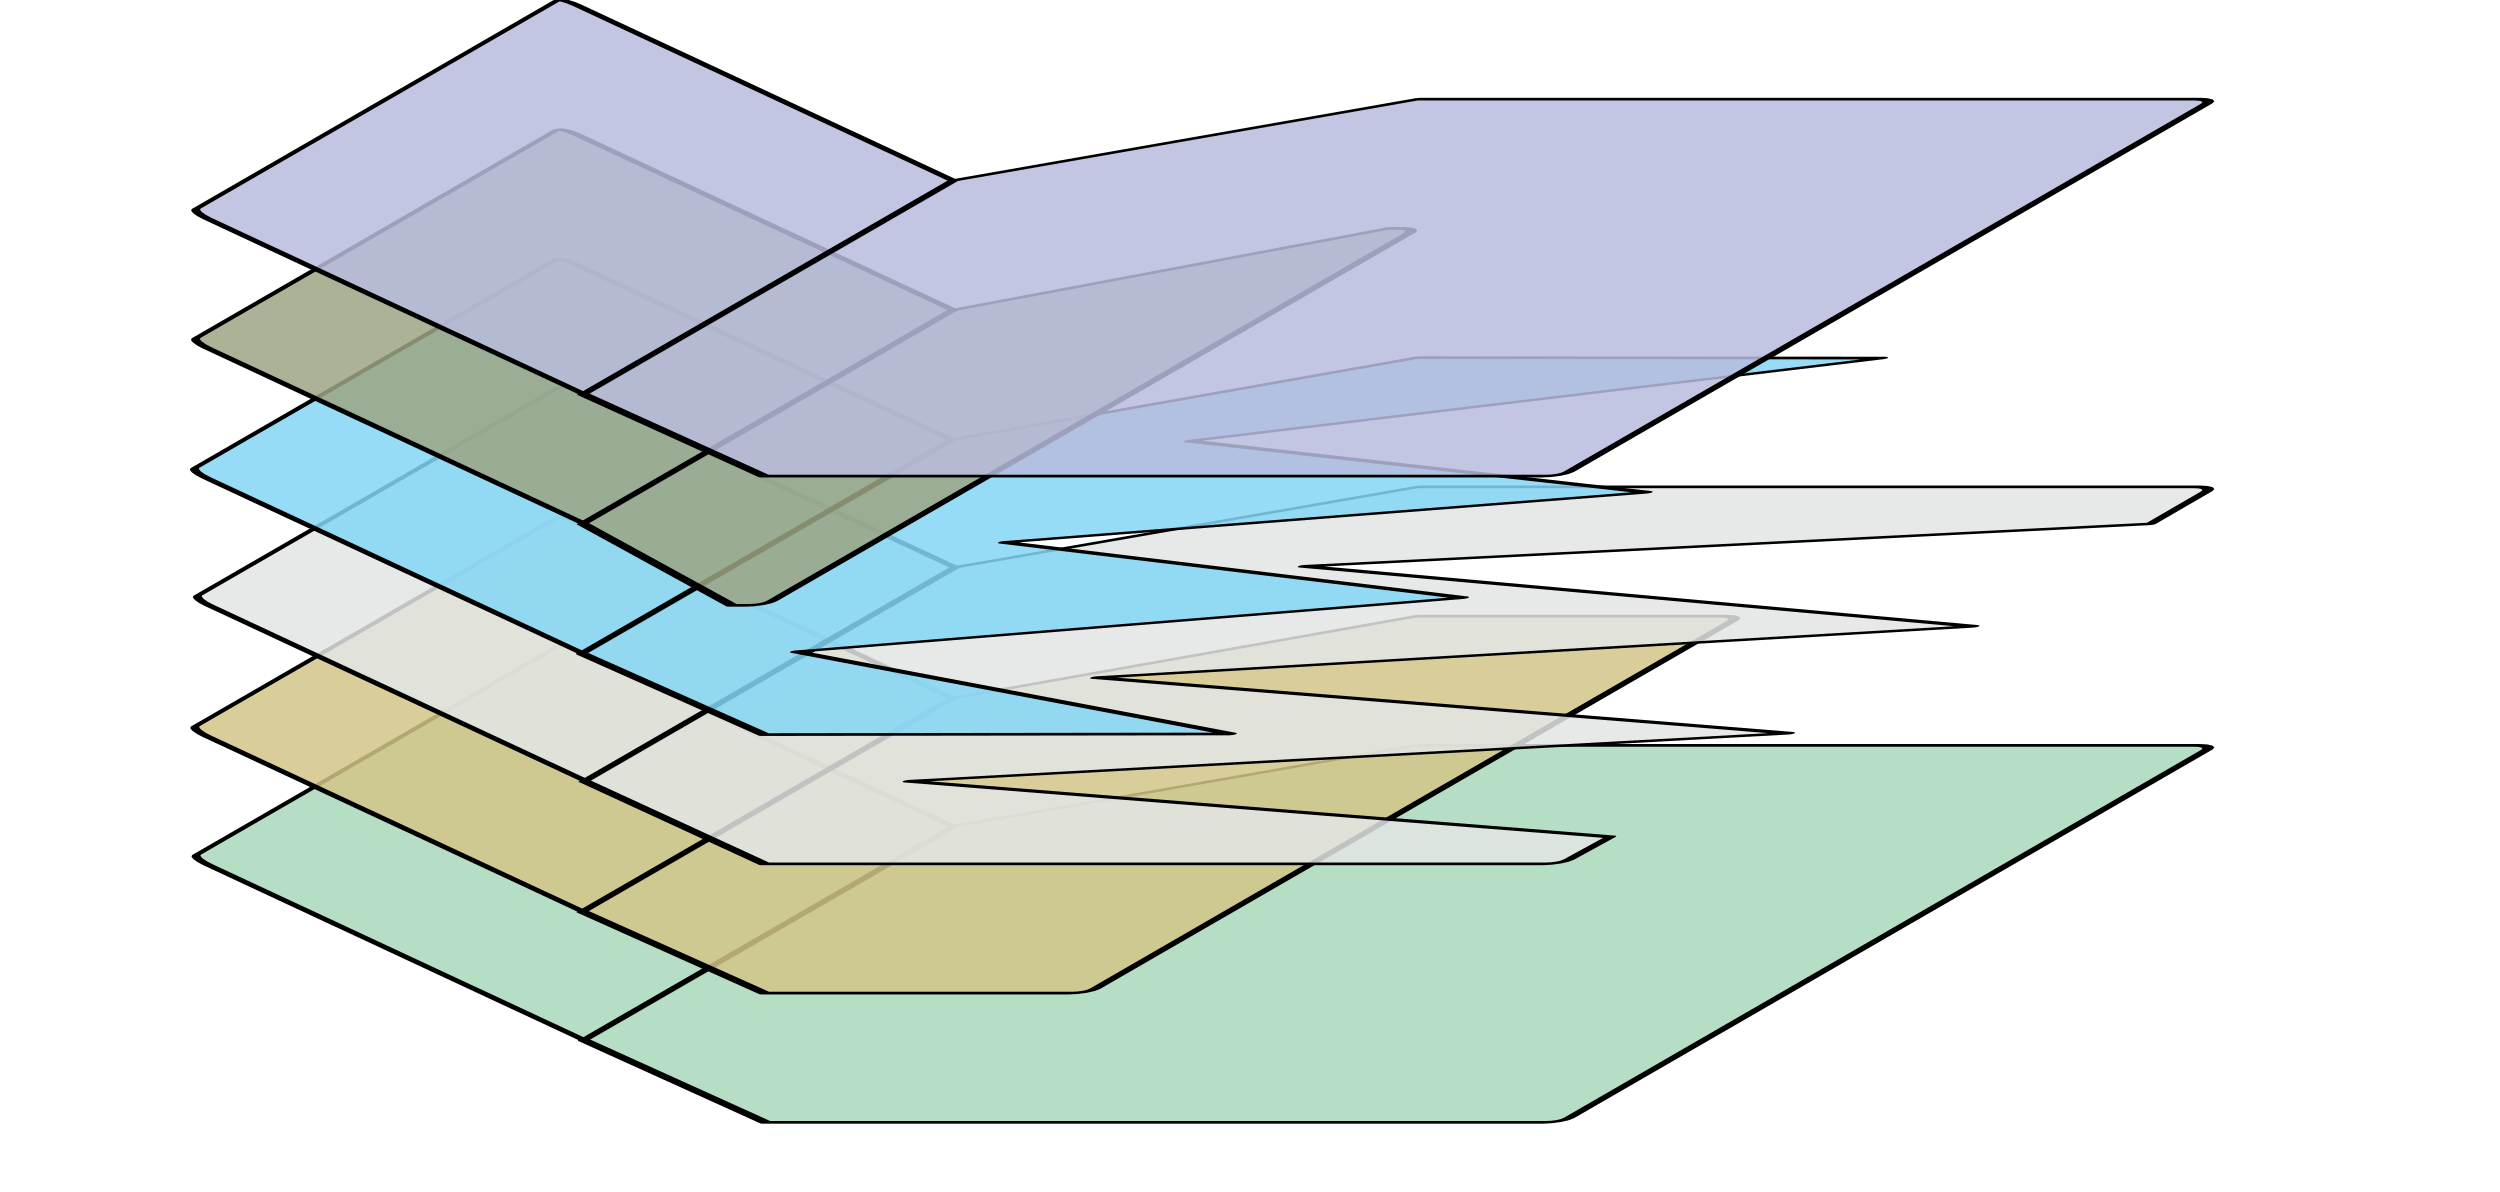
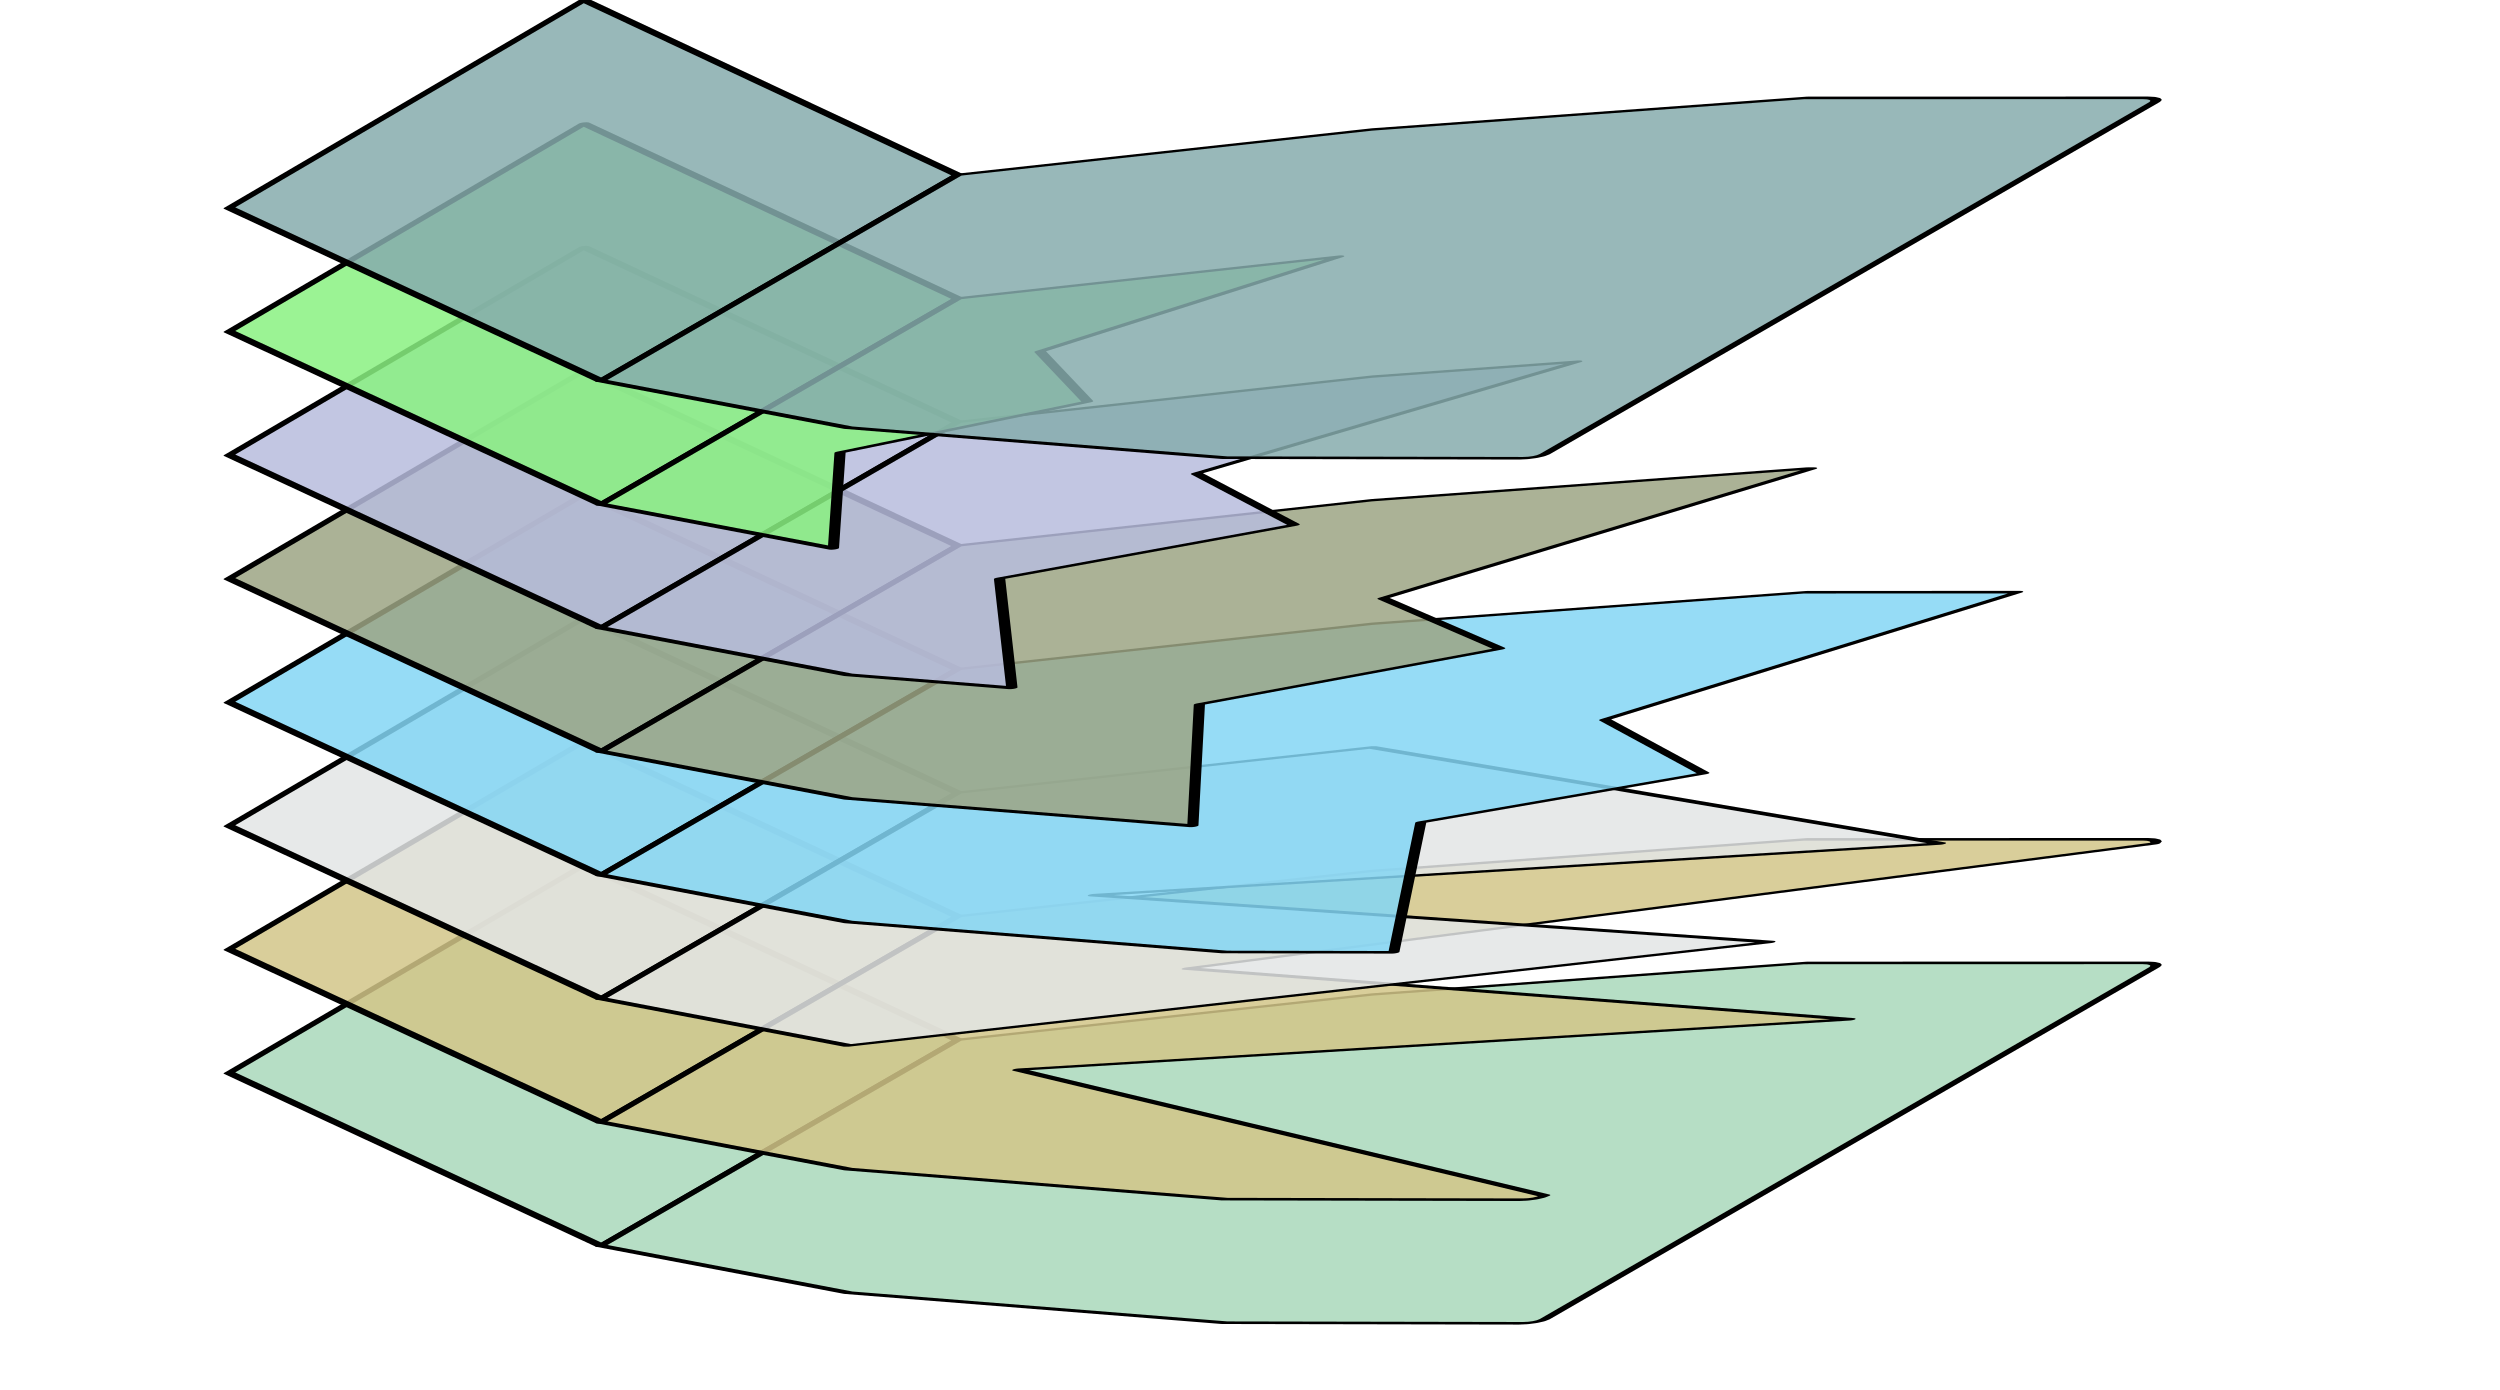
- <svg xmlns="http://www.w3.org/2000/svg" width="1160.548" height="553.014" viewBox="0 0 1160.548 553.014" version="1.1">
-   <g transform="matrix(1, 0, 0.433, -0.25, 4.8235, 521.0143)" data-layer="L1" data-index="1">
-     <path d="M201.005,151.873 L201.005,548.099 L-115.479,874.661 L-120.525,879.523 L-124.803,882.956 L-127.662,884.436 L-128.666,883.739 L-128.666,496.569 L-127.662,493.8 L-124.803,489.382 L-120.525,483.986 L-115.479,478.434 Z" fill="#a9d8bb" stroke="#000000" stroke-width="3.773" fill-opacity="0.85" stroke-linejoin="round" data-layer="L1" data-role="footpocket" data-join-x="200" id="path1" data-footpocket-angle="-25" />
-     <path d="M350.566,0 L712,0 L715.062,0.609 L717.657,2.343 L719.391,4.939 L720,8 L720,692 L719.391,695.062 L717.657,697.657 L715.062,699.391 L712,700 L349.533,700 L200,549.736 L200,152.799 Z" fill="#a9d8bb" stroke="#000000" stroke-width="5" fill-opacity="0.85" stroke-linejoin="round" data-layer="L1" data-role="blade" id="path2" />
+ <svg xmlns="http://www.w3.org/2000/svg" width="1213.836" height="674.628" viewBox="0 0 1213.836 674.628" version="1.1">
+   <g transform="matrix(1, 0, 0.433, -0.25, 26.547, 642.5031)" data-layer="L1" data-index="1">
+     <path d="M200,150.631 L200,550.398 L-128.346,890.012 L-125.802,486.222 Z" fill="#a9d8bb" stroke="#000000" stroke-width="5" fill-opacity="0.85" stroke-linejoin="round" data-layer="L1" data-role="footpocket" data-join-x="200" data-footpocket-angle="-25" />
+     <path d="M359.588,59.417 L567.532,1.136 L712,0 L715.062,0.609 L717.657,2.343 L719.391,4.939 L720,8 L720,692 L719.391,695.062 L717.657,697.657 L715.062,699.391 L712,700 L547.086,699.84 L363.07,638.549 L200,550.476 L200,150.642 Z" fill="#a9d8bb" stroke="#000000" stroke-width="5" fill-opacity="0.85" stroke-linejoin="round" data-layer="L1" data-role="blade" />
  </g>
-   <g transform="matrix(1, 0, 0.433, -0.25, 4.8235, 461.0143)" data-layer="L2" data-index="2">
-     <path d="M201.005,150.564 L201.005,546.791 L-115.479,873.352 L-120.525,878.215 L-124.803,881.648 L-127.662,883.128 L-128.666,882.431 L-128.666,495.261 L-127.662,492.492 L-124.803,488.074 L-120.525,482.678 L-115.479,477.126 Z" fill="#d2c589" stroke="#000000" stroke-width="3.773" fill-opacity="0.85" stroke-linejoin="round" data-layer="L2" data-role="footpocket" data-join-x="200" id="path1" data-footpocket-angle="-25" />
-     <path d="M350.054,0 L492,0 L495.062,0.609 L497.657,2.343 L499.391,4.939 L500,8 L500,692 L499.391,695.062 L497.657,697.657 L495.062,699.391 L492,700 L349.824,700 L200,547.427 L200,151.375 Z" fill="#d2c589" stroke="#000000" stroke-width="5" fill-opacity="0.85" stroke-linejoin="round" data-layer="L2" data-role="blade" id="path2" />
+   <g transform="matrix(1, 0, 0.433, -0.25, 26.547, 582.5031)" data-layer="L2" data-index="2">
+     <path d="M200,150.631 L200,550.398 L-128.346,890.012 L-125.802,486.222 Z" fill="#d2c589" stroke="#000000" stroke-width="5" fill-opacity="0.85" stroke-linejoin="round" data-layer="L2" data-role="footpocket" data-join-x="200" id="path1" data-footpocket-angle="-25" />
+     <path d="M359.588,59.417 L567.532,1.136 L712,0 L715.062,0.609 L717.657,2.343 L719.391,4.939 L720,8 L358.299,252.526 L720,350.309 L355.451,449.041 L720,692 L719.391,695.062 L717.657,697.657 L715.062,699.391 L712,700 L547.086,699.84 L363.07,638.549 L200,550.476 L200,150.642 Z" fill="#d2c589" stroke="#000000" stroke-width="5" fill-opacity="0.85" stroke-linejoin="round" data-layer="L2" data-role="blade" id="path2" />
  </g>
-   <g transform="matrix(1, 0, 0.433, -0.25, 4.8235, 401.0143)" data-layer="L3" data-index="3">
-     <path d="M201.005,153.32 L201.005,549.547 L-115.479,876.108 L-120.525,880.971 L-124.803,884.403 L-127.662,885.884 L-128.666,885.187 L-128.666,498.017 L-127.662,495.248 L-124.803,490.829 L-120.525,485.433 L-115.479,479.882 Z" fill="#e3e5e5" stroke="#000000" stroke-width="3.773" fill-opacity="0.85" stroke-linejoin="round" data-layer="L3" data-role="footpocket" data-join-x="200" id="path1" data-footpocket-angle="-25" />
-     <path d="M349.994,0 L712,0 L715.062,0.609 L717.657,2.343 L719.391,4.939 L720,8 L721.023,50.14 L350.443,153.491 L720.717,242.516 L354.236,345.863 L720.4,441.026 L361.064,552.567 L720.097,631.354 L720,692 L719.391,695.062 L717.657,697.657 L715.062,699.391 L712,700 L350.369,700 L200,550.472 L200,153.638 Z" fill="#e3e5e5" stroke="#000000" stroke-width="5" fill-opacity="0.85" stroke-linejoin="round" data-layer="L3" data-role="blade" id="path2" />
+   <g transform="matrix(1, 0, 0.433, -0.25, 26.547, 522.5031)" data-layer="L3" data-index="3">
+     <path d="M200,150.631 L200,550.398 L-128.346,890.012 L-125.802,486.222 Z" fill="#e3e5e5" stroke="#000000" stroke-width="5" fill-opacity="0.85" stroke-linejoin="round" data-layer="L3" data-role="footpocket" data-join-x="200" id="path1" data-footpocket-angle="-25" />
+     <path d="M359.588,59.417 L720,260.456 L352.084,351.565 L720,451.756 L363.07,638.549 L200,550.476 L200,150.642 Z" fill="#e3e5e5" stroke="#000000" stroke-width="5" fill-opacity="0.85" stroke-linejoin="round" data-layer="L3" data-role="blade" id="path2" />
  </g>
-   <g transform="matrix(1, 0, 0.433, -0.25, 4.8235, 341.0143)" data-layer="L4" data-index="4">
-     <path d="M201.005,150.161 L201.005,546.388 L-115.479,872.949 L-120.525,877.812 L-124.803,881.244 L-127.662,882.725 L-128.666,882.028 L-128.666,494.857 L-127.662,492.089 L-124.803,487.67 L-120.525,482.274 L-115.479,476.722 Z" fill="#84d6f4" stroke="#000000" stroke-width="3.773" fill-opacity="0.85" stroke-linejoin="round" data-layer="L4" data-role="footpocket" data-join-x="200" id="path1" data-footpocket-angle="-25" />
-     <path d="M349.86,0 L566.091,1.185 L297.979,153.994 L564.331,254.209 L306.572,357.041 L564.869,449.879 L311.346,545.094 L566.191,699.132 L349.929,700 L200,547.716 L200,150.669 Z" fill="#84d6f4" stroke="#000000" stroke-width="5" fill-opacity="0.85" stroke-linejoin="round" data-layer="L4" data-role="blade" id="path2" />
+   <g transform="matrix(1, 0, 0.433, -0.25, 26.547, 462.5031)" data-layer="L4" data-index="4">
+     <path d="M200,150.631 L200,550.398 L-128.346,890.012 L-125.802,486.222 Z" fill="#84d6f4" stroke="#000000" stroke-width="5" fill-opacity="0.85" stroke-linejoin="round" data-layer="L4" data-role="footpocket" data-join-x="200" id="path1" data-footpocket-angle="-25" />
+     <path d="M359.588,59.417 L567.532,1.136 L650,0.487 L553.8,252.921 L650,348.086 L556.727,452.375 L650,699.94 L547.086,699.84 L363.07,638.549 L200,550.476 L200,150.642 Z" fill="#84d6f4" stroke="#000000" stroke-width="5" fill-opacity="0.85" stroke-linejoin="round" data-layer="L4" data-role="blade" id="path2" />
  </g>
-   <g transform="matrix(1, 0, 0.433, -0.25, 4.8235, 281.0143)" data-layer="L5" data-index="5">
-     <path d="M201.005,151.317 L201.005,547.543 L-115.479,874.105 L-120.525,878.967 L-124.803,882.4 L-127.662,883.88 L-128.666,883.183 L-128.666,496.013 L-127.662,493.245 L-124.803,488.826 L-120.525,483.43 L-115.479,477.878 Z" fill="#9da584" stroke="#000000" stroke-width="3.773" fill-opacity="0.85" stroke-linejoin="round" data-layer="L5" data-role="footpocket" data-join-x="200" id="path1" data-footpocket-angle="-25" />
-     <path d="M334.846,0 L342,0 L345.062,0.609 L347.657,2.343 L349.391,4.939 L350,8 L350,692 L349.391,695.062 L347.657,697.657 L345.062,699.391 L342,700 L336.62,700 L200,548.171 L200,151.679 Z" fill="#9da584" stroke="#000000" stroke-width="5" fill-opacity="0.85" stroke-linejoin="round" data-layer="L5" data-role="blade" id="path2" />
+   <g transform="matrix(1, 0, 0.433, -0.25, 26.547, 402.5031)" data-layer="L5" data-index="5">
+     <path d="M200,150.631 L200,550.398 L-128.346,890.012 L-125.802,486.222 Z" fill="#9da584" stroke="#000000" stroke-width="5" fill-opacity="0.85" stroke-linejoin="round" data-layer="L5" data-role="footpocket" data-join-x="200" id="path1" data-footpocket-angle="-25" />
+     <path d="M359.588,59.417 L550,6.049 L450.903,242.238 L550,350.144 L450.903,448.14 L550,699.843 L547.086,699.84 L363.07,638.549 L200,550.476 L200,150.642 Z" fill="#9da584" stroke="#000000" stroke-width="5" fill-opacity="0.85" stroke-linejoin="round" data-layer="L5" data-role="blade" id="path2" />
  </g>
-   <g transform="matrix(1, 0, 0.433, -0.25, 4.8235, 221.0143)" data-layer="L6" data-index="6">
-     <path d="M201.005,151.493 L201.005,547.72 L-115.479,874.282 L-120.525,879.144 L-124.803,882.577 L-127.662,884.057 L-128.666,883.36 L-128.666,496.19 L-127.662,493.421 L-124.803,489.003 L-120.525,483.607 L-115.479,478.055 Z" fill="#b7bcdd" stroke="#000000" stroke-width="3.773" fill-opacity="0.85" stroke-linejoin="round" data-layer="L6" data-role="footpocket" data-join-x="200" id="path1" data-footpocket-angle="-25" />
-     <path d="M349.851,0 L712,0 L715.062,0.609 L717.657,2.343 L719.391,4.939 L720,8 L720,692 L719.391,695.062 L717.657,697.657 L715.062,699.391 L712,700 L350.315,700 L200,548.904 L200,152.19 Z" fill="#b7bcdd" stroke="#000000" stroke-width="5" fill-opacity="0.85" stroke-linejoin="round" data-layer="L6" data-role="blade" id="path2" />
+   <g transform="matrix(1, 0, 0.433, -0.25, 26.547, 342.5031)" data-layer="L6" data-index="6">
+     <path d="M200,150.631 L200,550.398 L-128.346,890.012 L-125.802,486.222 Z" fill="#b7bcdd" stroke="#000000" stroke-width="5" fill-opacity="0.85" stroke-linejoin="round" data-layer="L6" data-role="footpocket" data-join-x="200" id="path1" data-footpocket-angle="-25" />
+     <path d="M359.588,59.417 L450,34.077 L352.072,246.4 L450,350.605 L359.358,450.405 L450,667.503 L363.07,638.549 L200,550.476 L200,150.642 Z" fill="#b7bcdd" stroke="#000000" stroke-width="5" fill-opacity="0.85" stroke-linejoin="round" data-layer="L6" data-role="blade" id="path2" />
+   </g>
+   <g transform="matrix(1, 0, 0.433, -0.25, 26.547, 282.5031)" data-layer="L7" data-index="7">
+     <path d="M200,150.631 L200,550.398 L-128.346,890.012 L-125.802,486.222 Z" fill="#8af181" stroke="#000000" stroke-width="5" fill-opacity="0.85" stroke-linejoin="round" data-layer="L7" data-role="footpocket" data-join-x="200" id="path1" data-footpocket-angle="-25" />
+     <path d="M350,64.897 L272.478,251.391 L350,349.954 L284.66,447.41 L350,631.49 L200,550.476 L200,150.642 Z" fill="#8af181" stroke="#000000" stroke-width="5" fill-opacity="0.85" stroke-linejoin="round" data-layer="L7" data-role="blade" id="path2" />
+   </g>
+   <g transform="matrix(1, 0, 0.433, -0.25, 26.547, 222.5031)" data-layer="L8" data-index="8">
+     <path d="M200,150.631 L200,550.398 L-128.346,890.012 L-125.802,486.222 Z" fill="#86acad" stroke="#000000" stroke-width="5" fill-opacity="0.85" stroke-linejoin="round" data-layer="L8" data-role="footpocket" data-join-x="200" data-footpocket-angle="-25" />
+     <path d="M359.588,59.417 L567.532,1.136 L712,0 L715.062,0.609 L717.657,2.343 L719.391,4.939 L720,8 L720,692 L719.391,695.062 L717.657,697.657 L715.062,699.391 L712,700 L547.086,699.84 L363.07,638.549 L200,550.476 L200,150.642 Z" fill="#86acad" stroke="#000000" stroke-width="5" fill-opacity="0.85" stroke-linejoin="round" data-layer="L8" data-role="blade" />
  </g>
</svg>
